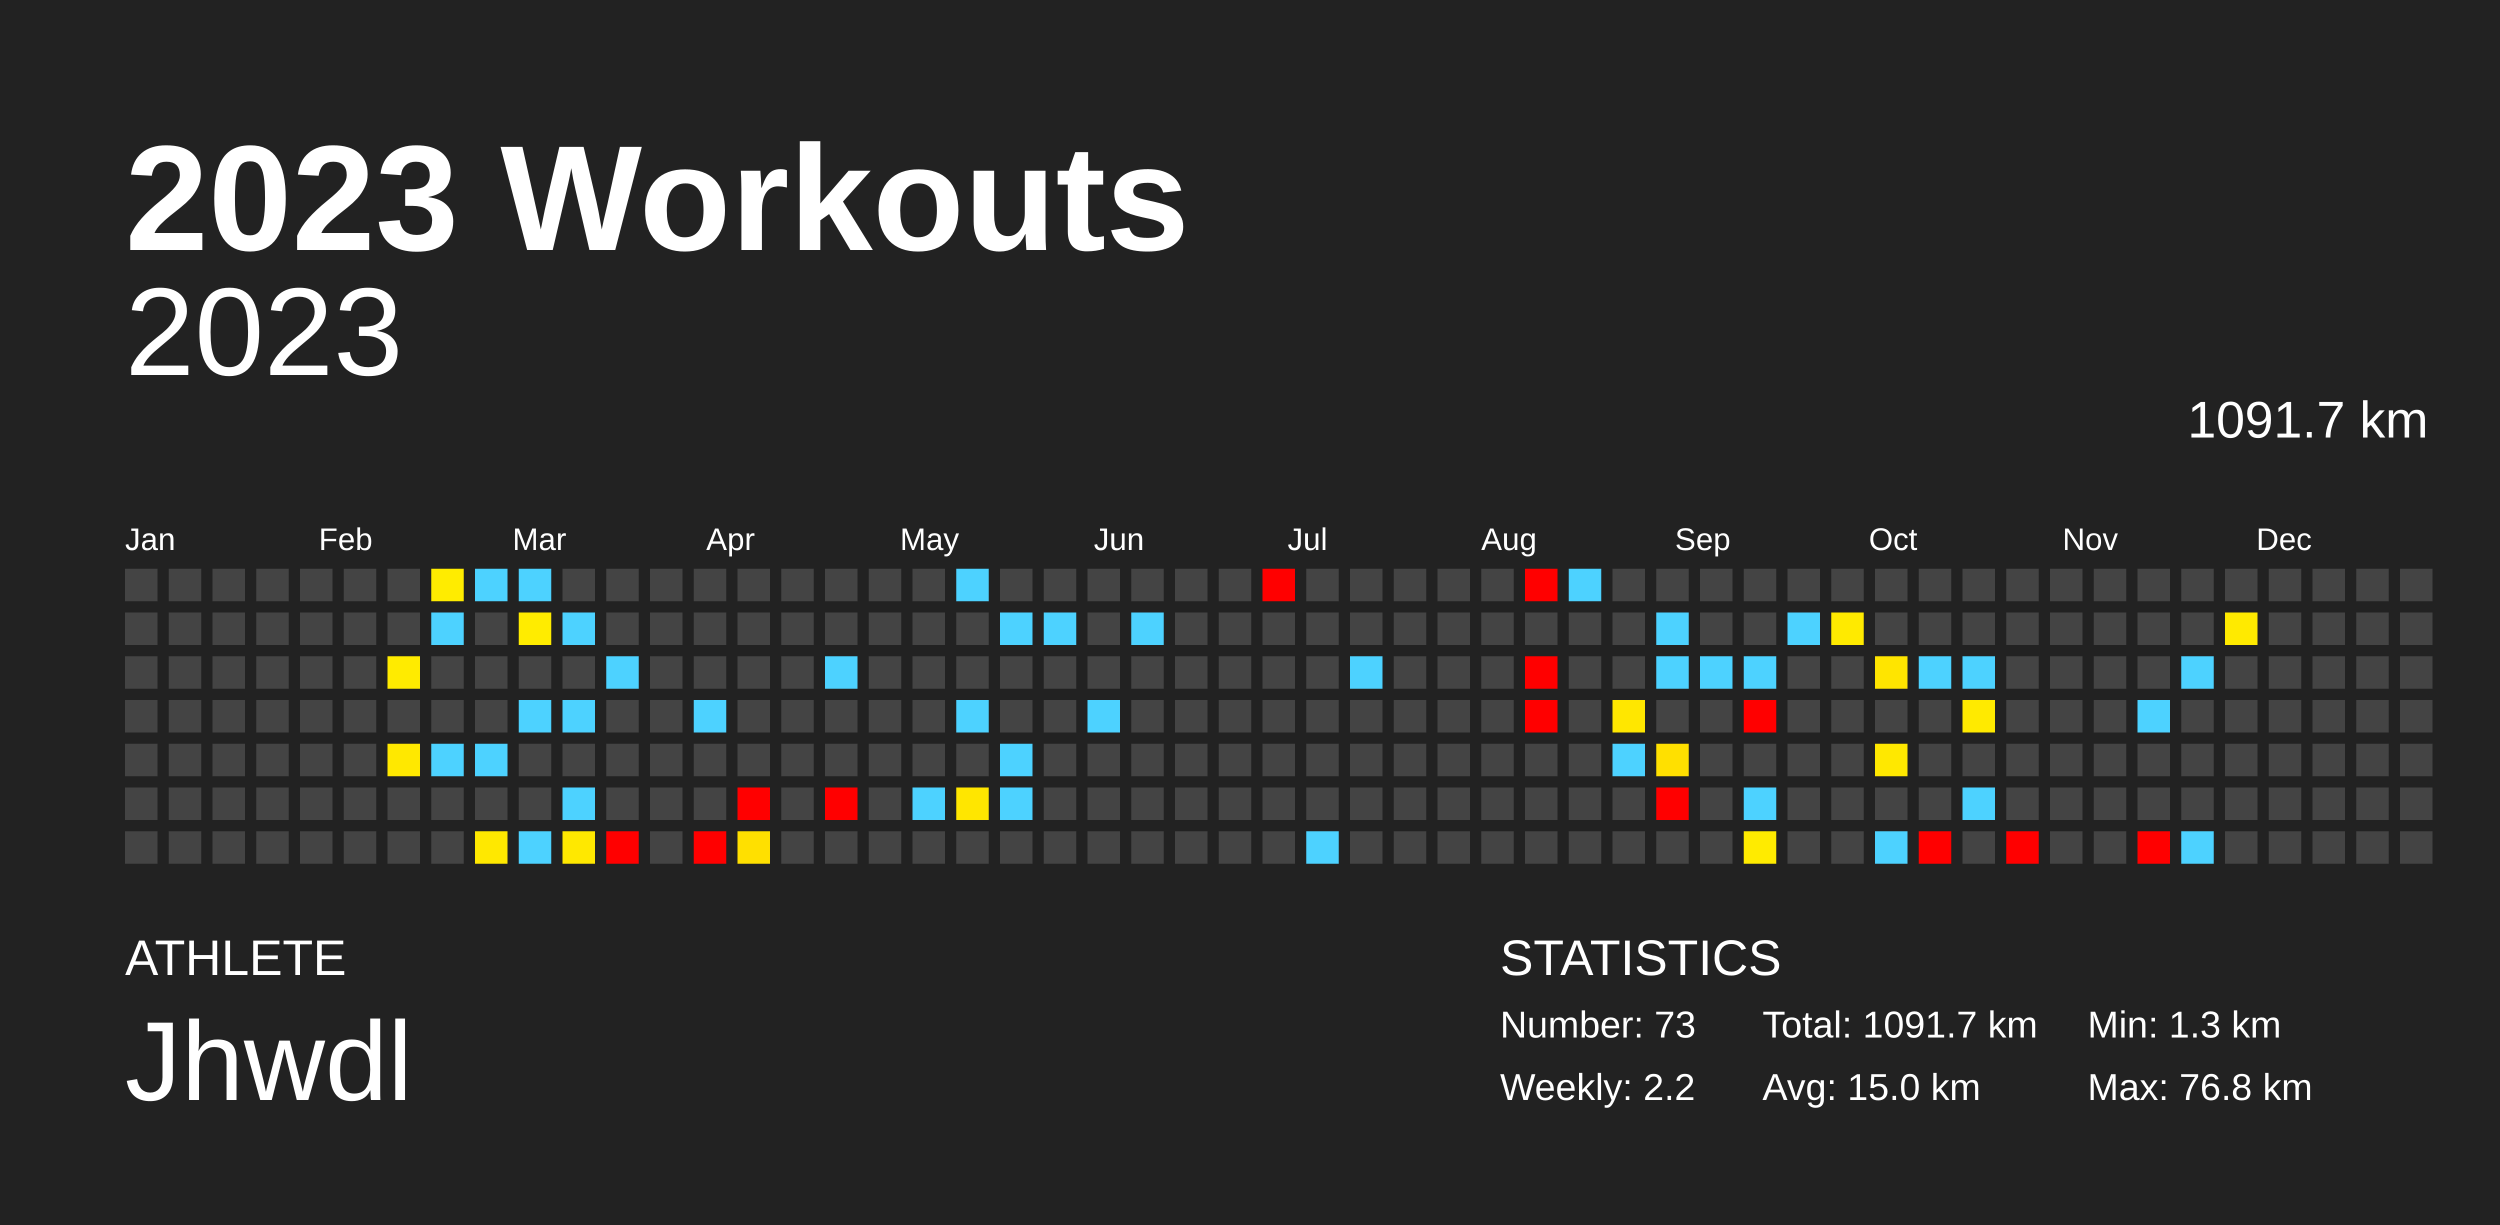
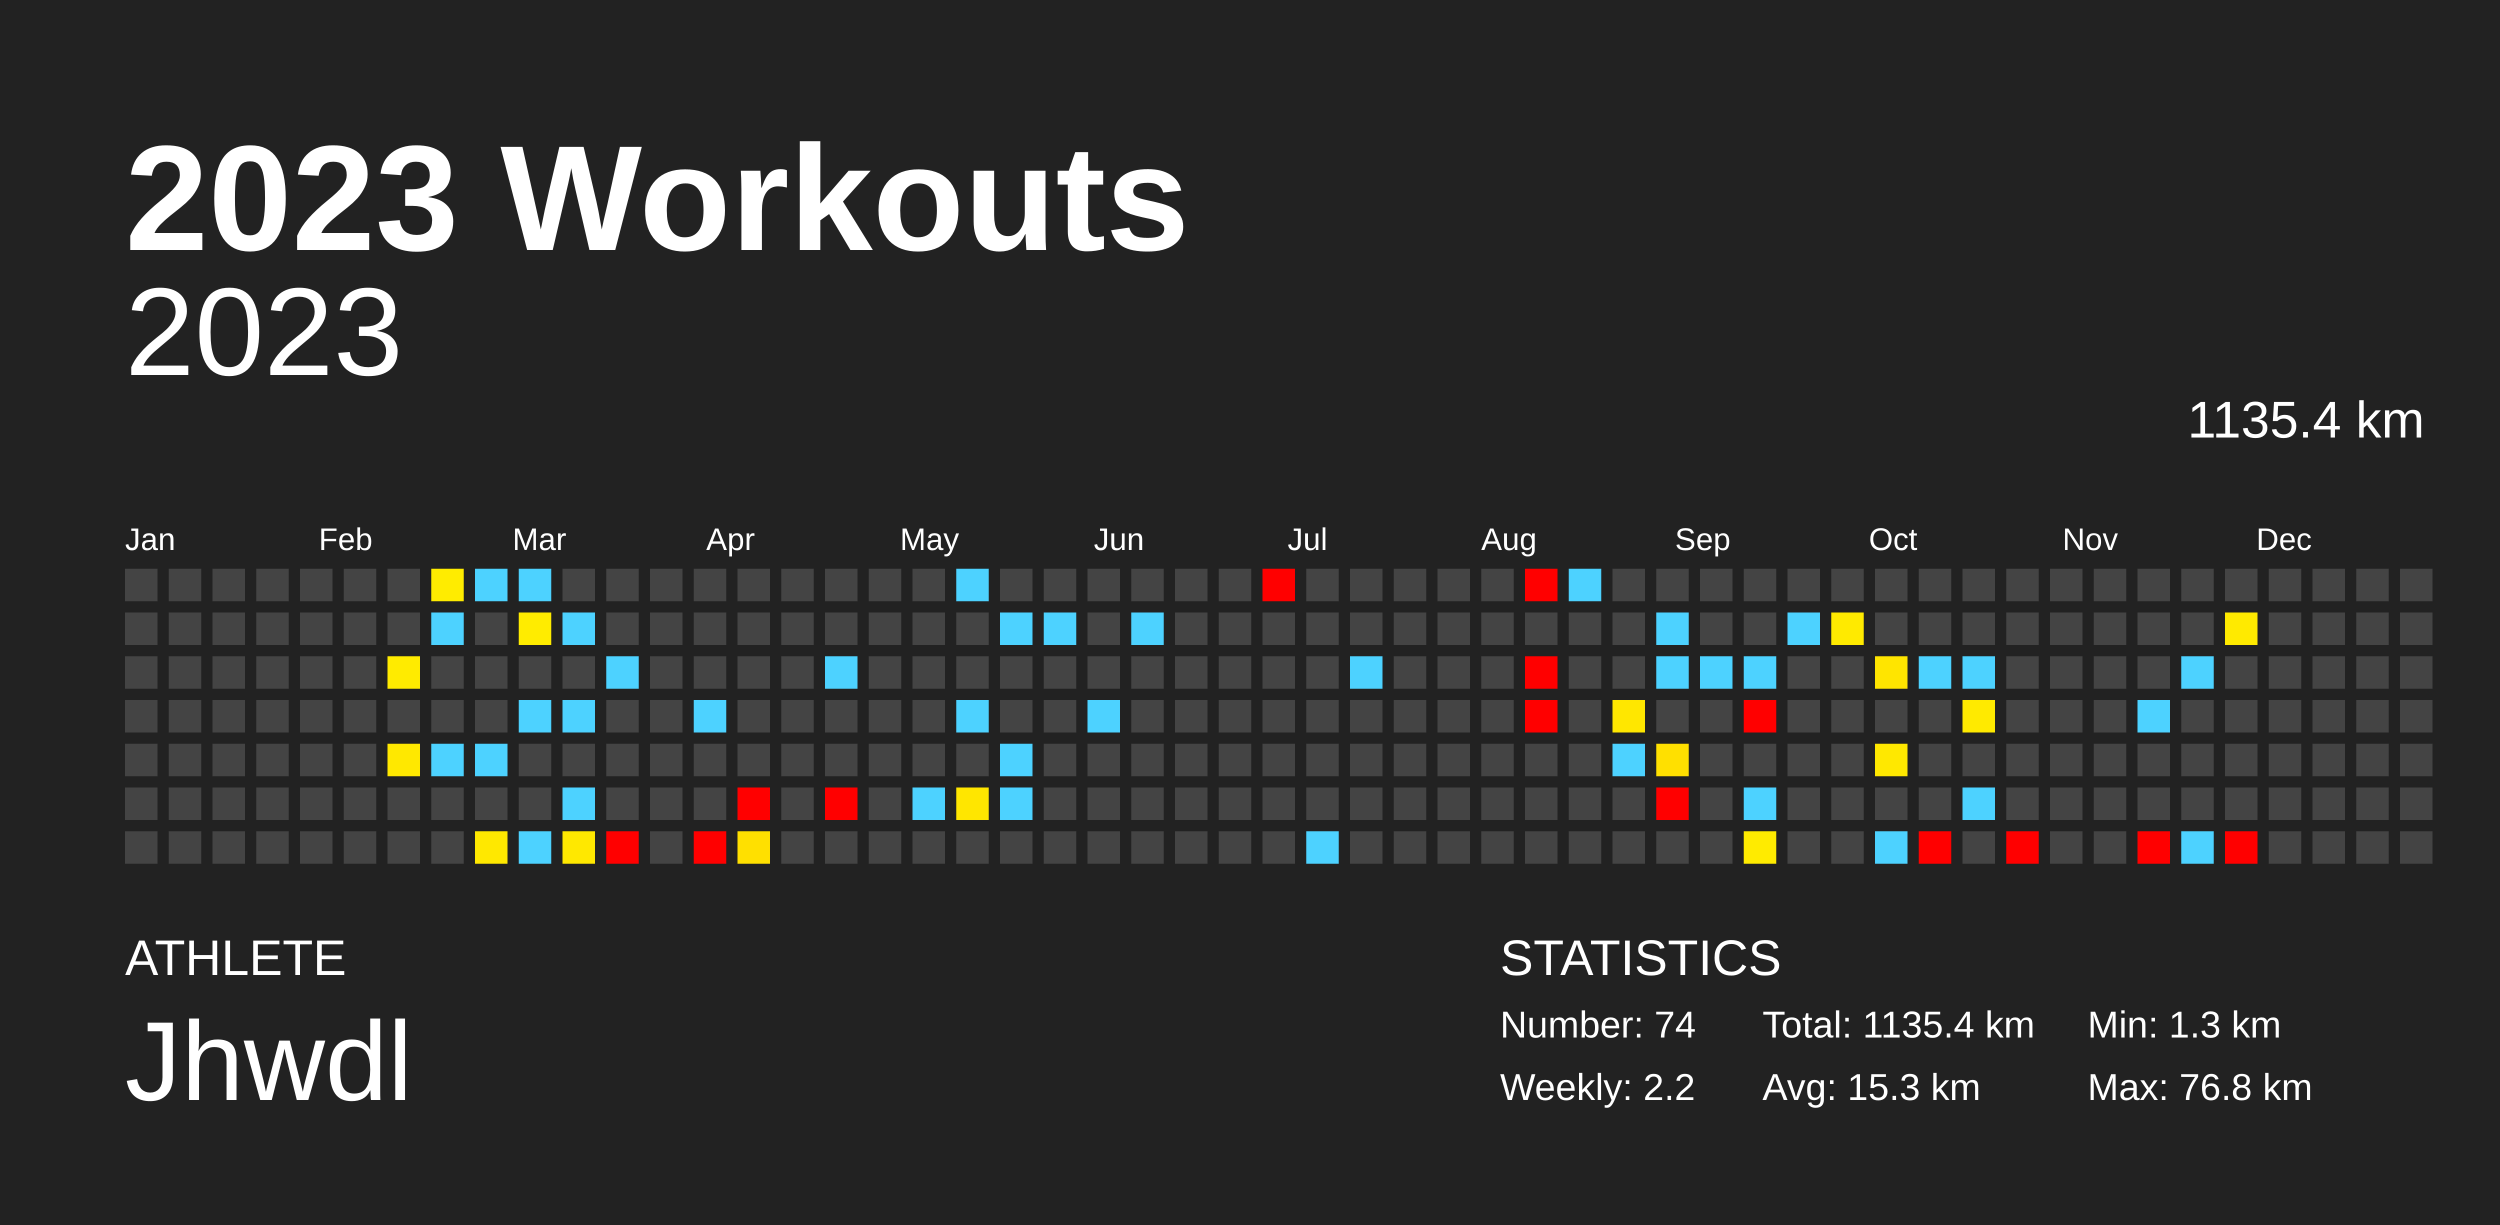
<svg xmlns="http://www.w3.org/2000/svg" baseProfile="full" height="98mm" version="1.1" viewBox="0,0,200,98" width="200mm">
  <defs />
  <rect fill="#222222" height="98" width="200" x="0" y="0" />
  <text fill="#FFFFFF" style="font-size:12px; font-family:Arial; font-weight:bold;" x="10" y="20">2023 Workouts</text>
  <text fill="#FFFFFF" style="font-size:4px; font-family:Arial" x="10" y="78">ATHLETE</text>
  <text fill="#FFFFFF" style="font-size:9px; font-family:Arial" x="10" y="88">Jhwdl</text>
  <text fill="#FFFFFF" style="font-size:4px; font-family:Arial" x="120" y="78">STATISTICS</text>
-   <text fill="#FFFFFF" style="font-size:3px; font-family:Arial" x="120" y="83">Number: 73</text>
+   <text fill="#FFFFFF" style="font-size:3px; font-family:Arial" x="120" y="83">Number: 74</text>
  <text fill="#FFFFFF" style="font-size:3px; font-family:Arial" x="120" y="88">Weekly: 2.2</text>
-   <text fill="#FFFFFF" style="font-size:3px; font-family:Arial" x="141" y="83">Total: 1091.7 km</text>
-   <text fill="#FFFFFF" style="font-size:3px; font-family:Arial" x="141" y="88">Avg: 15.0 km</text>
+   <text fill="#FFFFFF" style="font-size:3px; font-family:Arial" x="141" y="83">Total: 1135.4 km</text>
+   <text fill="#FFFFFF" style="font-size:3px; font-family:Arial" x="141" y="88">Avg: 15.3 km</text>
  <text fill="#FFFFFF" style="font-size:3px; font-family:Arial" x="167" y="83">Min: 1.3 km</text>
  <text fill="#FFFFFF" style="font-size:3px; font-family:Arial" x="167" y="88">Max: 76.8 km</text>
  <text alignment-baseline="hanging" fill="#FFFFFF" style="font-size:10.0px; font-family:Arial;" x="10" y="30">2023</text>
-   <text alignment-baseline="hanging" fill="#FFFFFF" style="font-size:4.125px; font-family:Arial;" x="175" y="35">1091.7 km</text>
+   <text alignment-baseline="hanging" fill="#FFFFFF" style="font-size:4.125px; font-family:Arial;" x="175" y="35">1135.4 km</text>
  <text fill="#FFFFFF" style="font-size:2.5px; font-family:Arial" x="10.0" y="44">Jan</text>
  <text fill="#FFFFFF" style="font-size:2.5px; font-family:Arial" x="25.5" y="44">Feb</text>
  <text fill="#FFFFFF" style="font-size:2.5px; font-family:Arial" x="41.0" y="44">Mar</text>
  <text fill="#FFFFFF" style="font-size:2.5px; font-family:Arial" x="56.5" y="44">Apr</text>
  <text fill="#FFFFFF" style="font-size:2.5px; font-family:Arial" x="72.0" y="44">May</text>
  <text fill="#FFFFFF" style="font-size:2.5px; font-family:Arial" x="87.5" y="44">Jun</text>
  <text fill="#FFFFFF" style="font-size:2.5px; font-family:Arial" x="103.0" y="44">Jul</text>
  <text fill="#FFFFFF" style="font-size:2.5px; font-family:Arial" x="118.5" y="44">Aug</text>
  <text fill="#FFFFFF" style="font-size:2.5px; font-family:Arial" x="134.0" y="44">Sep</text>
  <text fill="#FFFFFF" style="font-size:2.5px; font-family:Arial" x="149.5" y="44">Oct</text>
  <text fill="#FFFFFF" style="font-size:2.5px; font-family:Arial" x="165.0" y="44">Nov</text>
  <text fill="#FFFFFF" style="font-size:2.5px; font-family:Arial" x="180.5" y="44">Dec</text>
  <rect fill="#444444" height="2.6" width="2.6" x="10.0" y="45.5" />
  <rect fill="#444444" height="2.6" width="2.6" x="10.0" y="49.0" />
  <rect fill="#444444" height="2.6" width="2.6" x="10.0" y="52.5" />
  <rect fill="#444444" height="2.6" width="2.6" x="10.0" y="56.0" />
  <rect fill="#444444" height="2.6" width="2.6" x="10.0" y="59.5" />
  <rect fill="#444444" height="2.6" width="2.6" x="10.0" y="63.0" />
  <rect fill="#444444" height="2.6" width="2.6" x="10.0" y="66.5" />
  <rect fill="#444444" height="2.6" width="2.6" x="13.5" y="45.5" />
  <rect fill="#444444" height="2.6" width="2.6" x="13.5" y="49.0" />
  <rect fill="#444444" height="2.6" width="2.6" x="13.5" y="52.5" />
  <rect fill="#444444" height="2.6" width="2.6" x="13.5" y="56.0" />
  <rect fill="#444444" height="2.6" width="2.6" x="13.5" y="59.5" />
  <rect fill="#444444" height="2.6" width="2.6" x="13.5" y="63.0" />
  <rect fill="#444444" height="2.6" width="2.6" x="13.5" y="66.5" />
  <rect fill="#444444" height="2.6" width="2.6" x="17.0" y="45.5" />
  <rect fill="#444444" height="2.6" width="2.6" x="17.0" y="49.0" />
  <rect fill="#444444" height="2.6" width="2.6" x="17.0" y="52.5" />
  <rect fill="#444444" height="2.6" width="2.6" x="17.0" y="56.0" />
  <rect fill="#444444" height="2.6" width="2.6" x="17.0" y="59.5" />
  <rect fill="#444444" height="2.6" width="2.6" x="17.0" y="63.0" />
  <rect fill="#444444" height="2.6" width="2.6" x="17.0" y="66.5" />
  <rect fill="#444444" height="2.6" width="2.6" x="20.5" y="45.5" />
  <rect fill="#444444" height="2.6" width="2.6" x="20.5" y="49.0" />
  <rect fill="#444444" height="2.6" width="2.6" x="20.5" y="52.5" />
  <rect fill="#444444" height="2.6" width="2.6" x="20.5" y="56.0" />
  <rect fill="#444444" height="2.6" width="2.6" x="20.5" y="59.5" />
  <rect fill="#444444" height="2.6" width="2.6" x="20.5" y="63.0" />
  <rect fill="#444444" height="2.6" width="2.6" x="20.5" y="66.5" />
  <rect fill="#444444" height="2.6" width="2.6" x="24.0" y="45.5" />
  <rect fill="#444444" height="2.6" width="2.6" x="24.0" y="49.0" />
  <rect fill="#444444" height="2.6" width="2.6" x="24.0" y="52.5" />
  <rect fill="#444444" height="2.6" width="2.6" x="24.0" y="56.0" />
  <rect fill="#444444" height="2.6" width="2.6" x="24.0" y="59.5" />
  <rect fill="#444444" height="2.6" width="2.6" x="24.0" y="63.0" />
  <rect fill="#444444" height="2.6" width="2.6" x="24.0" y="66.5" />
  <rect fill="#444444" height="2.6" width="2.6" x="27.5" y="45.5" />
  <rect fill="#444444" height="2.6" width="2.6" x="27.5" y="49.0" />
  <rect fill="#444444" height="2.6" width="2.6" x="27.5" y="52.5" />
  <rect fill="#444444" height="2.6" width="2.6" x="27.5" y="56.0" />
  <rect fill="#444444" height="2.6" width="2.6" x="27.5" y="59.5" />
  <rect fill="#444444" height="2.6" width="2.6" x="27.5" y="63.0" />
  <rect fill="#444444" height="2.6" width="2.6" x="27.5" y="66.5" />
  <rect fill="#444444" height="2.6" width="2.6" x="31.0" y="45.5" />
  <rect fill="#444444" height="2.6" width="2.6" x="31.0" y="49.0" />
  <rect fill="#ffeb00" height="2.6" width="2.6" x="31.0" y="52.5" />
  <rect fill="#444444" height="2.6" width="2.6" x="31.0" y="56.0" />
  <rect fill="#ffe800" height="2.6" width="2.6" x="31.0" y="59.5" />
  <rect fill="#444444" height="2.6" width="2.6" x="31.0" y="63.0" />
  <rect fill="#444444" height="2.6" width="2.6" x="31.0" y="66.5" />
  <rect fill="#ffec00" height="2.6" width="2.6" x="34.5" y="45.5" />
  <rect fill="#4dd2ff" height="2.6" width="2.6" x="34.5" y="49.0" />
  <rect fill="#444444" height="2.6" width="2.6" x="34.5" y="52.5" />
  <rect fill="#444444" height="2.6" width="2.6" x="34.5" y="56.0" />
  <rect fill="#4dd2ff" height="2.6" width="2.6" x="34.5" y="59.5" />
  <rect fill="#444444" height="2.6" width="2.6" x="34.5" y="63.0" />
  <rect fill="#444444" height="2.6" width="2.6" x="34.5" y="66.5" />
  <rect fill="#4dd2ff" height="2.6" width="2.6" x="38.0" y="45.5" />
  <rect fill="#444444" height="2.6" width="2.6" x="38.0" y="49.0" />
  <rect fill="#444444" height="2.6" width="2.6" x="38.0" y="52.5" />
  <rect fill="#444444" height="2.6" width="2.6" x="38.0" y="56.0" />
  <rect fill="#4dd2ff" height="2.6" width="2.6" x="38.0" y="59.5" />
  <rect fill="#444444" height="2.6" width="2.6" x="38.0" y="63.0" />
  <rect fill="#ffe800" height="2.6" width="2.6" x="38.0" y="66.5" />
  <rect fill="#4dd2ff" height="2.6" width="2.6" x="41.5" y="45.5" />
  <rect fill="#ffec00" height="2.6" width="2.6" x="41.5" y="49.0" />
  <rect fill="#444444" height="2.6" width="2.6" x="41.5" y="52.5" />
  <rect fill="#4dd2ff" height="2.6" width="2.6" x="41.5" y="56.0" />
  <rect fill="#444444" height="2.6" width="2.6" x="41.5" y="59.5" />
  <rect fill="#444444" height="2.6" width="2.6" x="41.5" y="63.0" />
  <rect fill="#4dd2ff" height="2.6" width="2.6" x="41.5" y="66.5" />
  <rect fill="#444444" height="2.6" width="2.6" x="45.0" y="45.5" />
  <rect fill="#4dd2ff" height="2.6" width="2.6" x="45.0" y="49.0" />
  <rect fill="#444444" height="2.6" width="2.6" x="45.0" y="52.5" />
  <rect fill="#4dd2ff" height="2.6" width="2.6" x="45.0" y="56.0" />
  <rect fill="#444444" height="2.6" width="2.6" x="45.0" y="59.5" />
  <rect fill="#4dd2ff" height="2.6" width="2.6" x="45.0" y="63.0" />
  <rect fill="#ffe800" height="2.6" width="2.6" x="45.0" y="66.5" />
  <rect fill="#444444" height="2.6" width="2.6" x="48.5" y="45.5" />
  <rect fill="#444444" height="2.6" width="2.6" x="48.5" y="49.0" />
  <rect fill="#4dd2ff" height="2.6" width="2.6" x="48.5" y="52.5" />
  <rect fill="#444444" height="2.6" width="2.6" x="48.5" y="56.0" />
  <rect fill="#444444" height="2.6" width="2.6" x="48.5" y="59.5" />
  <rect fill="#444444" height="2.6" width="2.6" x="48.5" y="63.0" />
  <rect fill="red" height="2.6" width="2.6" x="48.5" y="66.5" />
  <rect fill="#444444" height="2.6" width="2.6" x="52.0" y="45.5" />
  <rect fill="#444444" height="2.6" width="2.6" x="52.0" y="49.0" />
  <rect fill="#444444" height="2.6" width="2.6" x="52.0" y="52.5" />
  <rect fill="#444444" height="2.6" width="2.6" x="52.0" y="56.0" />
  <rect fill="#444444" height="2.6" width="2.6" x="52.0" y="59.5" />
  <rect fill="#444444" height="2.6" width="2.6" x="52.0" y="63.0" />
  <rect fill="#444444" height="2.6" width="2.6" x="52.0" y="66.5" />
  <rect fill="#444444" height="2.6" width="2.6" x="55.5" y="45.5" />
  <rect fill="#444444" height="2.6" width="2.6" x="55.5" y="49.0" />
  <rect fill="#444444" height="2.6" width="2.6" x="55.5" y="52.5" />
  <rect fill="#4dd2ff" height="2.6" width="2.6" x="55.5" y="56.0" />
  <rect fill="#444444" height="2.6" width="2.6" x="55.5" y="59.5" />
  <rect fill="#444444" height="2.6" width="2.6" x="55.5" y="63.0" />
  <rect fill="red" height="2.6" width="2.6" x="55.5" y="66.5" />
  <rect fill="#444444" height="2.6" width="2.6" x="59.0" y="45.5" />
  <rect fill="#444444" height="2.6" width="2.6" x="59.0" y="49.0" />
  <rect fill="#444444" height="2.6" width="2.6" x="59.0" y="52.5" />
  <rect fill="#444444" height="2.6" width="2.6" x="59.0" y="56.0" />
  <rect fill="#444444" height="2.6" width="2.6" x="59.0" y="59.5" />
  <rect fill="red" height="2.6" width="2.6" x="59.0" y="63.0" />
  <rect fill="#ffe000" height="2.6" width="2.6" x="59.0" y="66.5" />
  <rect fill="#444444" height="2.6" width="2.6" x="62.5" y="45.5" />
  <rect fill="#444444" height="2.6" width="2.6" x="62.5" y="49.0" />
  <rect fill="#444444" height="2.6" width="2.6" x="62.5" y="52.5" />
  <rect fill="#444444" height="2.6" width="2.6" x="62.5" y="56.0" />
  <rect fill="#444444" height="2.6" width="2.6" x="62.5" y="59.5" />
  <rect fill="#444444" height="2.6" width="2.6" x="62.5" y="63.0" />
  <rect fill="#444444" height="2.6" width="2.6" x="62.5" y="66.5" />
  <rect fill="#444444" height="2.6" width="2.6" x="66.0" y="45.5" />
  <rect fill="#444444" height="2.6" width="2.6" x="66.0" y="49.0" />
  <rect fill="#4dd2ff" height="2.6" width="2.6" x="66.0" y="52.5" />
  <rect fill="#444444" height="2.6" width="2.6" x="66.0" y="56.0" />
  <rect fill="#444444" height="2.6" width="2.6" x="66.0" y="59.5" />
  <rect fill="red" height="2.6" width="2.6" x="66.0" y="63.0" />
  <rect fill="#444444" height="2.6" width="2.6" x="66.0" y="66.5" />
  <rect fill="#444444" height="2.6" width="2.6" x="69.5" y="45.5" />
  <rect fill="#444444" height="2.6" width="2.6" x="69.5" y="49.0" />
  <rect fill="#444444" height="2.6" width="2.6" x="69.5" y="52.5" />
  <rect fill="#444444" height="2.6" width="2.6" x="69.5" y="56.0" />
  <rect fill="#444444" height="2.6" width="2.6" x="69.5" y="59.5" />
  <rect fill="#444444" height="2.6" width="2.6" x="69.5" y="63.0" />
  <rect fill="#444444" height="2.6" width="2.6" x="69.5" y="66.5" />
  <rect fill="#444444" height="2.6" width="2.6" x="73.0" y="45.5" />
  <rect fill="#444444" height="2.6" width="2.6" x="73.0" y="49.0" />
  <rect fill="#444444" height="2.6" width="2.6" x="73.0" y="52.5" />
  <rect fill="#444444" height="2.6" width="2.6" x="73.0" y="56.0" />
  <rect fill="#444444" height="2.6" width="2.6" x="73.0" y="59.5" />
  <rect fill="#4dd2ff" height="2.6" width="2.6" x="73.0" y="63.0" />
  <rect fill="#444444" height="2.6" width="2.6" x="73.0" y="66.5" />
  <rect fill="#4dd2ff" height="2.6" width="2.6" x="76.5" y="45.5" />
  <rect fill="#444444" height="2.6" width="2.6" x="76.5" y="49.0" />
  <rect fill="#444444" height="2.6" width="2.6" x="76.5" y="52.5" />
  <rect fill="#4dd2ff" height="2.6" width="2.6" x="76.5" y="56.0" />
  <rect fill="#444444" height="2.6" width="2.6" x="76.5" y="59.5" />
  <rect fill="#ffe600" height="2.6" width="2.6" x="76.5" y="63.0" />
  <rect fill="#444444" height="2.6" width="2.6" x="76.5" y="66.5" />
  <rect fill="#444444" height="2.6" width="2.6" x="80.0" y="45.5" />
  <rect fill="#4dd2ff" height="2.6" width="2.6" x="80.0" y="49.0" />
  <rect fill="#444444" height="2.6" width="2.6" x="80.0" y="52.5" />
  <rect fill="#444444" height="2.6" width="2.6" x="80.0" y="56.0" />
  <rect fill="#4dd2ff" height="2.6" width="2.6" x="80.0" y="59.5" />
  <rect fill="#4dd2ff" height="2.6" width="2.6" x="80.0" y="63.0" />
  <rect fill="#444444" height="2.6" width="2.6" x="80.0" y="66.5" />
  <rect fill="#444444" height="2.6" width="2.6" x="83.5" y="45.5" />
  <rect fill="#4dd2ff" height="2.6" width="2.6" x="83.5" y="49.0" />
  <rect fill="#444444" height="2.6" width="2.6" x="83.5" y="52.5" />
  <rect fill="#444444" height="2.6" width="2.6" x="83.5" y="56.0" />
  <rect fill="#444444" height="2.6" width="2.6" x="83.5" y="59.5" />
  <rect fill="#444444" height="2.6" width="2.6" x="83.5" y="63.0" />
  <rect fill="#444444" height="2.6" width="2.6" x="83.5" y="66.5" />
  <rect fill="#444444" height="2.6" width="2.6" x="87.0" y="45.5" />
  <rect fill="#444444" height="2.6" width="2.6" x="87.0" y="49.0" />
  <rect fill="#444444" height="2.6" width="2.6" x="87.0" y="52.5" />
  <rect fill="#4dd2ff" height="2.6" width="2.6" x="87.0" y="56.0" />
  <rect fill="#444444" height="2.6" width="2.6" x="87.0" y="59.5" />
  <rect fill="#444444" height="2.6" width="2.6" x="87.0" y="63.0" />
  <rect fill="#444444" height="2.6" width="2.6" x="87.0" y="66.5" />
  <rect fill="#444444" height="2.6" width="2.6" x="90.5" y="45.5" />
  <rect fill="#4dd2ff" height="2.6" width="2.6" x="90.5" y="49.0" />
  <rect fill="#444444" height="2.6" width="2.6" x="90.5" y="52.5" />
  <rect fill="#444444" height="2.6" width="2.6" x="90.5" y="56.0" />
  <rect fill="#444444" height="2.6" width="2.6" x="90.5" y="59.5" />
  <rect fill="#444444" height="2.6" width="2.6" x="90.5" y="63.0" />
  <rect fill="#444444" height="2.6" width="2.6" x="90.5" y="66.5" />
  <rect fill="#444444" height="2.6" width="2.6" x="94.0" y="45.5" />
  <rect fill="#444444" height="2.6" width="2.6" x="94.0" y="49.0" />
  <rect fill="#444444" height="2.6" width="2.6" x="94.0" y="52.5" />
  <rect fill="#444444" height="2.6" width="2.6" x="94.0" y="56.0" />
  <rect fill="#444444" height="2.6" width="2.6" x="94.0" y="59.5" />
  <rect fill="#444444" height="2.6" width="2.6" x="94.0" y="63.0" />
  <rect fill="#444444" height="2.6" width="2.6" x="94.0" y="66.5" />
  <rect fill="#444444" height="2.6" width="2.6" x="97.5" y="45.5" />
  <rect fill="#444444" height="2.6" width="2.6" x="97.5" y="49.0" />
  <rect fill="#444444" height="2.6" width="2.6" x="97.5" y="52.5" />
  <rect fill="#444444" height="2.6" width="2.6" x="97.5" y="56.0" />
  <rect fill="#444444" height="2.6" width="2.6" x="97.5" y="59.5" />
  <rect fill="#444444" height="2.6" width="2.6" x="97.5" y="63.0" />
  <rect fill="#444444" height="2.6" width="2.6" x="97.5" y="66.5" />
  <rect fill="red" height="2.6" width="2.6" x="101.0" y="45.5" />
  <rect fill="#444444" height="2.6" width="2.6" x="101.0" y="49.0" />
  <rect fill="#444444" height="2.6" width="2.6" x="101.0" y="52.5" />
  <rect fill="#444444" height="2.6" width="2.6" x="101.0" y="56.0" />
  <rect fill="#444444" height="2.6" width="2.6" x="101.0" y="59.5" />
  <rect fill="#444444" height="2.6" width="2.6" x="101.0" y="63.0" />
  <rect fill="#444444" height="2.6" width="2.6" x="101.0" y="66.5" />
  <rect fill="#444444" height="2.6" width="2.6" x="104.5" y="45.5" />
  <rect fill="#444444" height="2.6" width="2.6" x="104.5" y="49.0" />
  <rect fill="#444444" height="2.6" width="2.6" x="104.5" y="52.5" />
  <rect fill="#444444" height="2.6" width="2.6" x="104.5" y="56.0" />
  <rect fill="#444444" height="2.6" width="2.6" x="104.5" y="59.5" />
  <rect fill="#444444" height="2.6" width="2.6" x="104.5" y="63.0" />
  <rect fill="#4dd2ff" height="2.6" width="2.6" x="104.5" y="66.5" />
  <rect fill="#444444" height="2.6" width="2.6" x="108.0" y="45.5" />
  <rect fill="#444444" height="2.6" width="2.6" x="108.0" y="49.0" />
  <rect fill="#4dd2ff" height="2.6" width="2.6" x="108.0" y="52.5" />
  <rect fill="#444444" height="2.6" width="2.6" x="108.0" y="56.0" />
  <rect fill="#444444" height="2.6" width="2.6" x="108.0" y="59.5" />
  <rect fill="#444444" height="2.6" width="2.6" x="108.0" y="63.0" />
  <rect fill="#444444" height="2.6" width="2.6" x="108.0" y="66.5" />
  <rect fill="#444444" height="2.6" width="2.6" x="111.5" y="45.5" />
  <rect fill="#444444" height="2.6" width="2.6" x="111.5" y="49.0" />
  <rect fill="#444444" height="2.6" width="2.6" x="111.5" y="52.5" />
  <rect fill="#444444" height="2.6" width="2.6" x="111.5" y="56.0" />
  <rect fill="#444444" height="2.6" width="2.6" x="111.5" y="59.5" />
  <rect fill="#444444" height="2.6" width="2.6" x="111.5" y="63.0" />
  <rect fill="#444444" height="2.6" width="2.6" x="111.5" y="66.5" />
  <rect fill="#444444" height="2.6" width="2.6" x="115.0" y="45.5" />
  <rect fill="#444444" height="2.6" width="2.6" x="115.0" y="49.0" />
  <rect fill="#444444" height="2.6" width="2.6" x="115.0" y="52.5" />
  <rect fill="#444444" height="2.6" width="2.6" x="115.0" y="56.0" />
  <rect fill="#444444" height="2.6" width="2.6" x="115.0" y="59.5" />
  <rect fill="#444444" height="2.6" width="2.6" x="115.0" y="63.0" />
  <rect fill="#444444" height="2.6" width="2.6" x="115.0" y="66.5" />
  <rect fill="#444444" height="2.6" width="2.6" x="118.5" y="45.5" />
  <rect fill="#444444" height="2.6" width="2.6" x="118.5" y="49.0" />
  <rect fill="#444444" height="2.6" width="2.6" x="118.5" y="52.5" />
  <rect fill="#444444" height="2.6" width="2.6" x="118.5" y="56.0" />
  <rect fill="#444444" height="2.6" width="2.6" x="118.5" y="59.5" />
  <rect fill="#444444" height="2.6" width="2.6" x="118.5" y="63.0" />
  <rect fill="#444444" height="2.6" width="2.6" x="118.5" y="66.5" />
  <rect fill="red" height="2.6" width="2.6" x="122.0" y="45.5" />
  <rect fill="#444444" height="2.6" width="2.6" x="122.0" y="49.0" />
  <rect fill="red" height="2.6" width="2.6" x="122.0" y="52.5" />
  <rect fill="red" height="2.6" width="2.6" x="122.0" y="56.0" />
  <rect fill="#444444" height="2.6" width="2.6" x="122.0" y="59.5" />
  <rect fill="#444444" height="2.6" width="2.6" x="122.0" y="63.0" />
  <rect fill="#444444" height="2.6" width="2.6" x="122.0" y="66.5" />
  <rect fill="#4dd2ff" height="2.6" width="2.6" x="125.5" y="45.5" />
  <rect fill="#444444" height="2.6" width="2.6" x="125.5" y="49.0" />
  <rect fill="#444444" height="2.6" width="2.6" x="125.5" y="52.5" />
  <rect fill="#444444" height="2.6" width="2.6" x="125.5" y="56.0" />
  <rect fill="#444444" height="2.6" width="2.6" x="125.5" y="59.5" />
  <rect fill="#444444" height="2.6" width="2.6" x="125.5" y="63.0" />
  <rect fill="#444444" height="2.6" width="2.6" x="125.5" y="66.5" />
  <rect fill="#444444" height="2.6" width="2.6" x="129.0" y="45.5" />
  <rect fill="#444444" height="2.6" width="2.6" x="129.0" y="49.0" />
  <rect fill="#444444" height="2.6" width="2.6" x="129.0" y="52.5" />
  <rect fill="#ffe700" height="2.6" width="2.6" x="129.0" y="56.0" />
  <rect fill="#4dd2ff" height="2.6" width="2.6" x="129.0" y="59.5" />
  <rect fill="#444444" height="2.6" width="2.6" x="129.0" y="63.0" />
  <rect fill="#444444" height="2.6" width="2.6" x="129.0" y="66.5" />
  <rect fill="#444444" height="2.6" width="2.6" x="132.5" y="45.5" />
  <rect fill="#4dd2ff" height="2.6" width="2.6" x="132.5" y="49.0" />
  <rect fill="#4dd2ff" height="2.6" width="2.6" x="132.5" y="52.5" />
  <rect fill="#444444" height="2.6" width="2.6" x="132.5" y="56.0" />
  <rect fill="#ffe000" height="2.6" width="2.6" x="132.5" y="59.5" />
  <rect fill="red" height="2.6" width="2.6" x="132.5" y="63.0" />
  <rect fill="#444444" height="2.6" width="2.6" x="132.5" y="66.5" />
  <rect fill="#444444" height="2.6" width="2.6" x="136.0" y="45.5" />
  <rect fill="#444444" height="2.6" width="2.6" x="136.0" y="49.0" />
  <rect fill="#4dd2ff" height="2.6" width="2.6" x="136.0" y="52.5" />
  <rect fill="#444444" height="2.6" width="2.6" x="136.0" y="56.0" />
  <rect fill="#444444" height="2.6" width="2.6" x="136.0" y="59.5" />
  <rect fill="#444444" height="2.6" width="2.6" x="136.0" y="63.0" />
  <rect fill="#444444" height="2.6" width="2.6" x="136.0" y="66.5" />
  <rect fill="#444444" height="2.6" width="2.6" x="139.5" y="45.5" />
  <rect fill="#444444" height="2.6" width="2.6" x="139.5" y="49.0" />
  <rect fill="#4dd2ff" height="2.6" width="2.6" x="139.5" y="52.5" />
  <rect fill="red" height="2.6" width="2.6" x="139.5" y="56.0" />
  <rect fill="#444444" height="2.6" width="2.6" x="139.5" y="59.5" />
  <rect fill="#4dd2ff" height="2.6" width="2.6" x="139.5" y="63.0" />
  <rect fill="#ffeb00" height="2.6" width="2.6" x="139.5" y="66.5" />
  <rect fill="#444444" height="2.6" width="2.6" x="143.0" y="45.5" />
  <rect fill="#4dd2ff" height="2.6" width="2.6" x="143.0" y="49.0" />
  <rect fill="#444444" height="2.6" width="2.6" x="143.0" y="52.5" />
  <rect fill="#444444" height="2.6" width="2.6" x="143.0" y="56.0" />
  <rect fill="#444444" height="2.6" width="2.6" x="143.0" y="59.5" />
  <rect fill="#444444" height="2.6" width="2.6" x="143.0" y="63.0" />
  <rect fill="#444444" height="2.6" width="2.6" x="143.0" y="66.5" />
  <rect fill="#444444" height="2.6" width="2.6" x="146.5" y="45.5" />
  <rect fill="#ffea00" height="2.6" width="2.6" x="146.5" y="49.0" />
  <rect fill="#444444" height="2.6" width="2.6" x="146.5" y="52.5" />
  <rect fill="#444444" height="2.6" width="2.6" x="146.5" y="56.0" />
  <rect fill="#444444" height="2.6" width="2.6" x="146.5" y="59.5" />
  <rect fill="#444444" height="2.6" width="2.6" x="146.5" y="63.0" />
  <rect fill="#444444" height="2.6" width="2.6" x="146.5" y="66.5" />
  <rect fill="#444444" height="2.6" width="2.6" x="150.0" y="45.5" />
  <rect fill="#444444" height="2.6" width="2.6" x="150.0" y="49.0" />
  <rect fill="#ffe500" height="2.6" width="2.6" x="150.0" y="52.5" />
  <rect fill="#444444" height="2.6" width="2.6" x="150.0" y="56.0" />
  <rect fill="#ffe800" height="2.6" width="2.6" x="150.0" y="59.5" />
  <rect fill="#444444" height="2.6" width="2.6" x="150.0" y="63.0" />
  <rect fill="#4dd2ff" height="2.6" width="2.6" x="150.0" y="66.5" />
  <rect fill="#444444" height="2.6" width="2.6" x="153.5" y="45.5" />
  <rect fill="#444444" height="2.6" width="2.6" x="153.5" y="49.0" />
  <rect fill="#4dd2ff" height="2.6" width="2.6" x="153.5" y="52.5" />
  <rect fill="#444444" height="2.6" width="2.6" x="153.5" y="56.0" />
  <rect fill="#444444" height="2.6" width="2.6" x="153.5" y="59.5" />
  <rect fill="#444444" height="2.6" width="2.6" x="153.5" y="63.0" />
  <rect fill="red" height="2.6" width="2.6" x="153.5" y="66.5" />
  <rect fill="#444444" height="2.6" width="2.6" x="157.0" y="45.5" />
  <rect fill="#444444" height="2.6" width="2.6" x="157.0" y="49.0" />
  <rect fill="#4dd2ff" height="2.6" width="2.6" x="157.0" y="52.5" />
  <rect fill="#ffea00" height="2.6" width="2.6" x="157.0" y="56.0" />
  <rect fill="#444444" height="2.6" width="2.6" x="157.0" y="59.5" />
  <rect fill="#4dd2ff" height="2.6" width="2.6" x="157.0" y="63.0" />
  <rect fill="#444444" height="2.6" width="2.6" x="157.0" y="66.5" />
  <rect fill="#444444" height="2.6" width="2.6" x="160.5" y="45.5" />
  <rect fill="#444444" height="2.6" width="2.6" x="160.5" y="49.0" />
  <rect fill="#444444" height="2.6" width="2.6" x="160.5" y="52.5" />
  <rect fill="#444444" height="2.6" width="2.6" x="160.5" y="56.0" />
  <rect fill="#444444" height="2.6" width="2.6" x="160.5" y="59.5" />
  <rect fill="#444444" height="2.6" width="2.6" x="160.5" y="63.0" />
  <rect fill="red" height="2.6" width="2.6" x="160.5" y="66.5" />
  <rect fill="#444444" height="2.6" width="2.6" x="164.0" y="45.5" />
  <rect fill="#444444" height="2.6" width="2.6" x="164.0" y="49.0" />
  <rect fill="#444444" height="2.6" width="2.6" x="164.0" y="52.5" />
  <rect fill="#444444" height="2.6" width="2.6" x="164.0" y="56.0" />
  <rect fill="#444444" height="2.6" width="2.6" x="164.0" y="59.5" />
  <rect fill="#444444" height="2.6" width="2.6" x="164.0" y="63.0" />
  <rect fill="#444444" height="2.6" width="2.6" x="164.0" y="66.5" />
  <rect fill="#444444" height="2.6" width="2.6" x="167.5" y="45.5" />
  <rect fill="#444444" height="2.6" width="2.6" x="167.5" y="49.0" />
  <rect fill="#444444" height="2.6" width="2.6" x="167.5" y="52.5" />
  <rect fill="#444444" height="2.6" width="2.6" x="167.5" y="56.0" />
  <rect fill="#444444" height="2.6" width="2.6" x="167.5" y="59.5" />
  <rect fill="#444444" height="2.6" width="2.6" x="167.5" y="63.0" />
  <rect fill="#444444" height="2.6" width="2.6" x="167.5" y="66.5" />
  <rect fill="#444444" height="2.6" width="2.6" x="171.0" y="45.5" />
  <rect fill="#444444" height="2.6" width="2.6" x="171.0" y="49.0" />
  <rect fill="#444444" height="2.6" width="2.6" x="171.0" y="52.5" />
  <rect fill="#4dd2ff" height="2.6" width="2.6" x="171.0" y="56.0" />
  <rect fill="#444444" height="2.6" width="2.6" x="171.0" y="59.5" />
  <rect fill="#444444" height="2.6" width="2.6" x="171.0" y="63.0" />
  <rect fill="red" height="2.6" width="2.6" x="171.0" y="66.5" />
  <rect fill="#444444" height="2.6" width="2.6" x="174.5" y="45.5" />
  <rect fill="#444444" height="2.6" width="2.6" x="174.5" y="49.0" />
  <rect fill="#4dd2ff" height="2.6" width="2.6" x="174.5" y="52.5" />
  <rect fill="#444444" height="2.6" width="2.6" x="174.5" y="56.0" />
  <rect fill="#444444" height="2.6" width="2.6" x="174.5" y="59.5" />
  <rect fill="#444444" height="2.6" width="2.6" x="174.5" y="63.0" />
  <rect fill="#4dd2ff" height="2.6" width="2.6" x="174.5" y="66.5" />
  <rect fill="#444444" height="2.6" width="2.6" x="178.0" y="45.5" />
  <rect fill="#ffea00" height="2.6" width="2.6" x="178.0" y="49.0" />
  <rect fill="#444444" height="2.6" width="2.6" x="178.0" y="52.5" />
  <rect fill="#444444" height="2.6" width="2.6" x="178.0" y="56.0" />
  <rect fill="#444444" height="2.6" width="2.6" x="178.0" y="59.5" />
  <rect fill="#444444" height="2.6" width="2.6" x="178.0" y="63.0" />
-   <rect fill="#444444" height="2.6" width="2.6" x="178.0" y="66.5" />
+   <rect fill="red" height="2.6" width="2.6" x="178.0" y="66.5" />
  <rect fill="#444444" height="2.6" width="2.6" x="181.5" y="45.5" />
  <rect fill="#444444" height="2.6" width="2.6" x="181.5" y="49.0" />
  <rect fill="#444444" height="2.6" width="2.6" x="181.5" y="52.5" />
  <rect fill="#444444" height="2.6" width="2.6" x="181.5" y="56.0" />
  <rect fill="#444444" height="2.6" width="2.6" x="181.5" y="59.5" />
  <rect fill="#444444" height="2.6" width="2.6" x="181.5" y="63.0" />
  <rect fill="#444444" height="2.6" width="2.6" x="181.5" y="66.5" />
  <rect fill="#444444" height="2.6" width="2.6" x="185.0" y="45.5" />
  <rect fill="#444444" height="2.6" width="2.6" x="185.0" y="49.0" />
  <rect fill="#444444" height="2.6" width="2.6" x="185.0" y="52.5" />
  <rect fill="#444444" height="2.6" width="2.6" x="185.0" y="56.0" />
  <rect fill="#444444" height="2.6" width="2.6" x="185.0" y="59.5" />
  <rect fill="#444444" height="2.6" width="2.6" x="185.0" y="63.0" />
  <rect fill="#444444" height="2.6" width="2.6" x="185.0" y="66.5" />
  <rect fill="#444444" height="2.6" width="2.6" x="188.5" y="45.5" />
  <rect fill="#444444" height="2.6" width="2.6" x="188.5" y="49.0" />
  <rect fill="#444444" height="2.6" width="2.6" x="188.5" y="52.5" />
  <rect fill="#444444" height="2.6" width="2.6" x="188.5" y="56.0" />
  <rect fill="#444444" height="2.6" width="2.6" x="188.5" y="59.5" />
  <rect fill="#444444" height="2.6" width="2.6" x="188.5" y="63.0" />
  <rect fill="#444444" height="2.6" width="2.6" x="188.5" y="66.5" />
  <rect fill="#444444" height="2.6" width="2.6" x="192.0" y="45.5" />
  <rect fill="#444444" height="2.6" width="2.6" x="192.0" y="49.0" />
  <rect fill="#444444" height="2.6" width="2.6" x="192.0" y="52.5" />
  <rect fill="#444444" height="2.6" width="2.6" x="192.0" y="56.0" />
  <rect fill="#444444" height="2.6" width="2.6" x="192.0" y="59.5" />
  <rect fill="#444444" height="2.6" width="2.6" x="192.0" y="63.0" />
  <rect fill="#444444" height="2.6" width="2.6" x="192.0" y="66.5" />
</svg>
